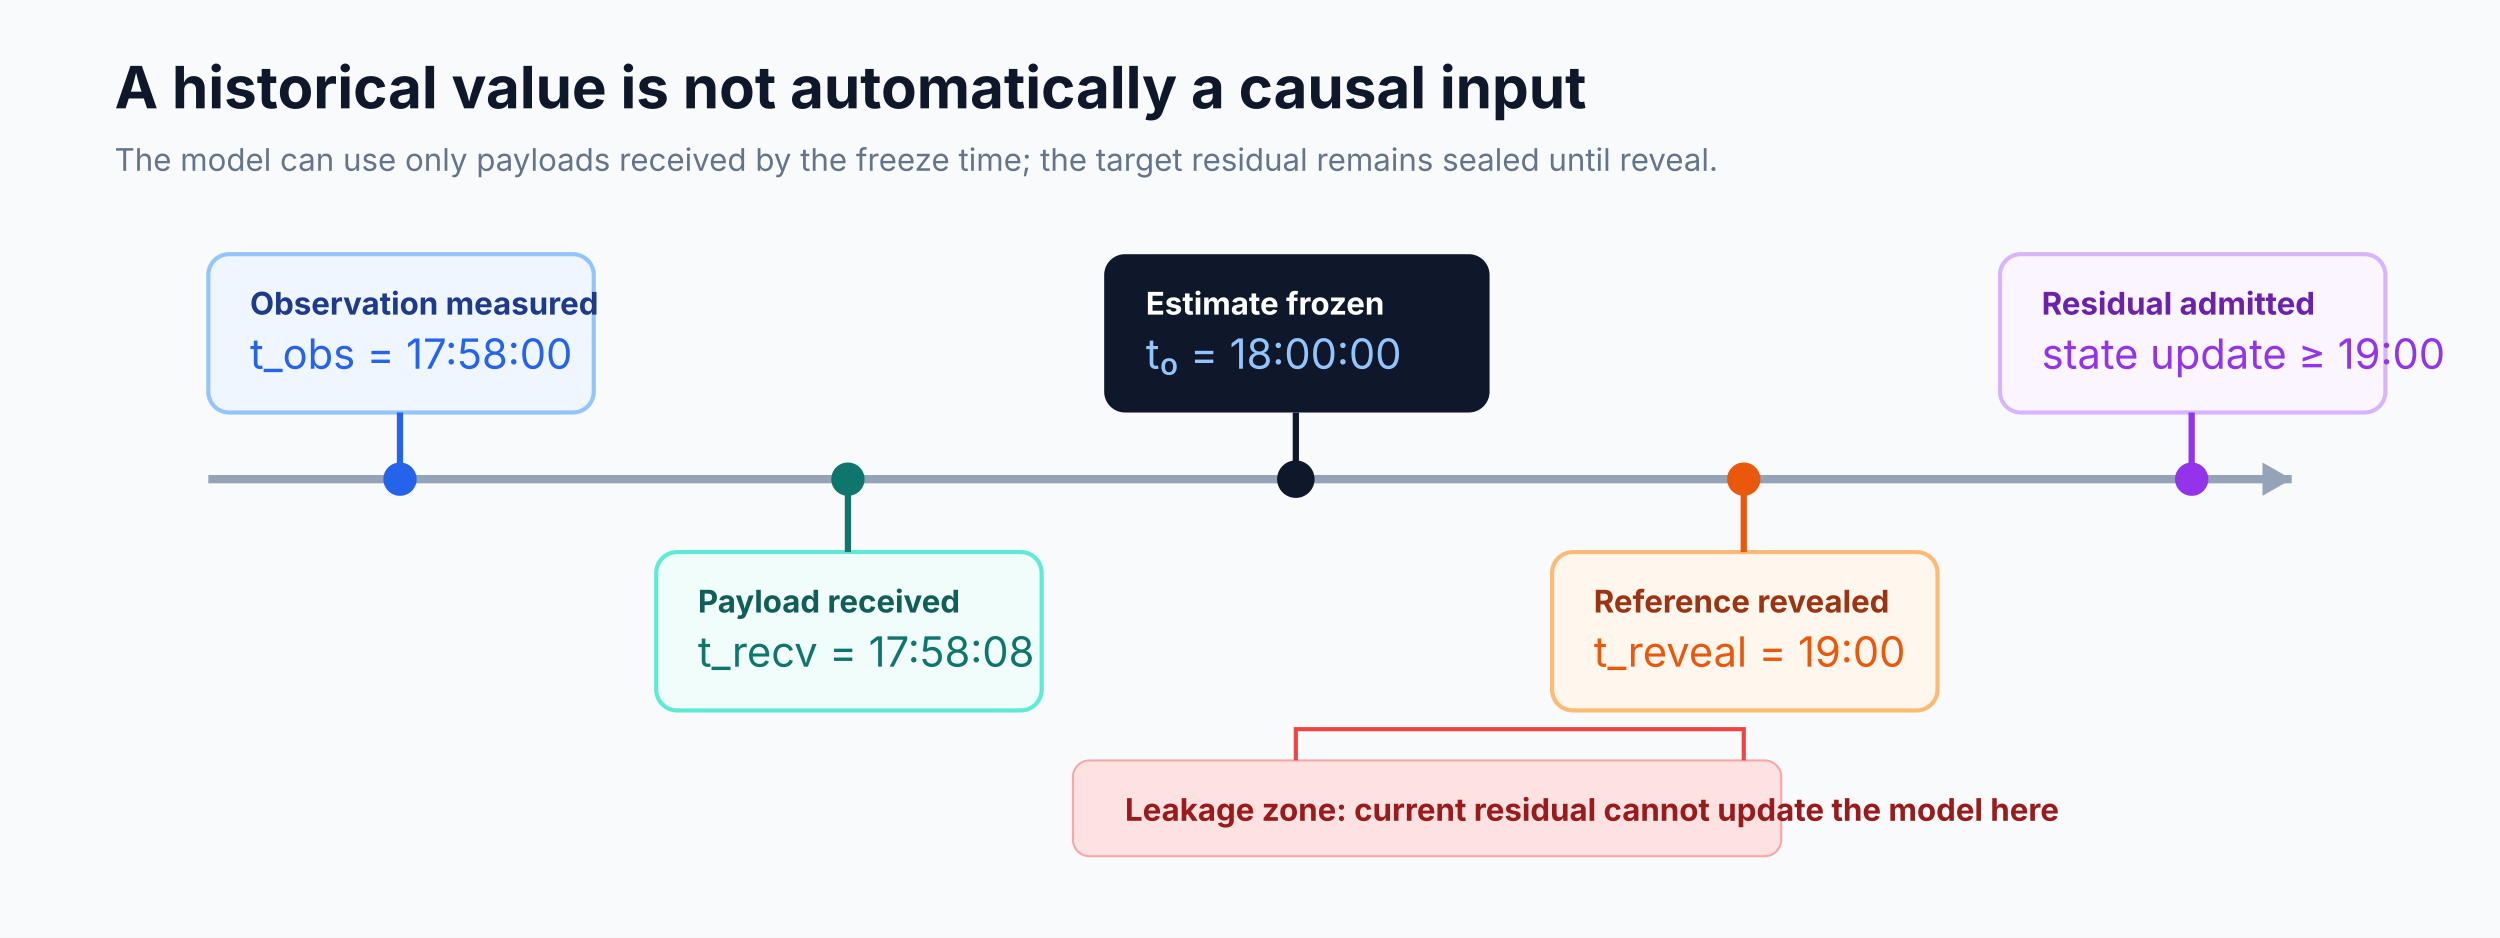
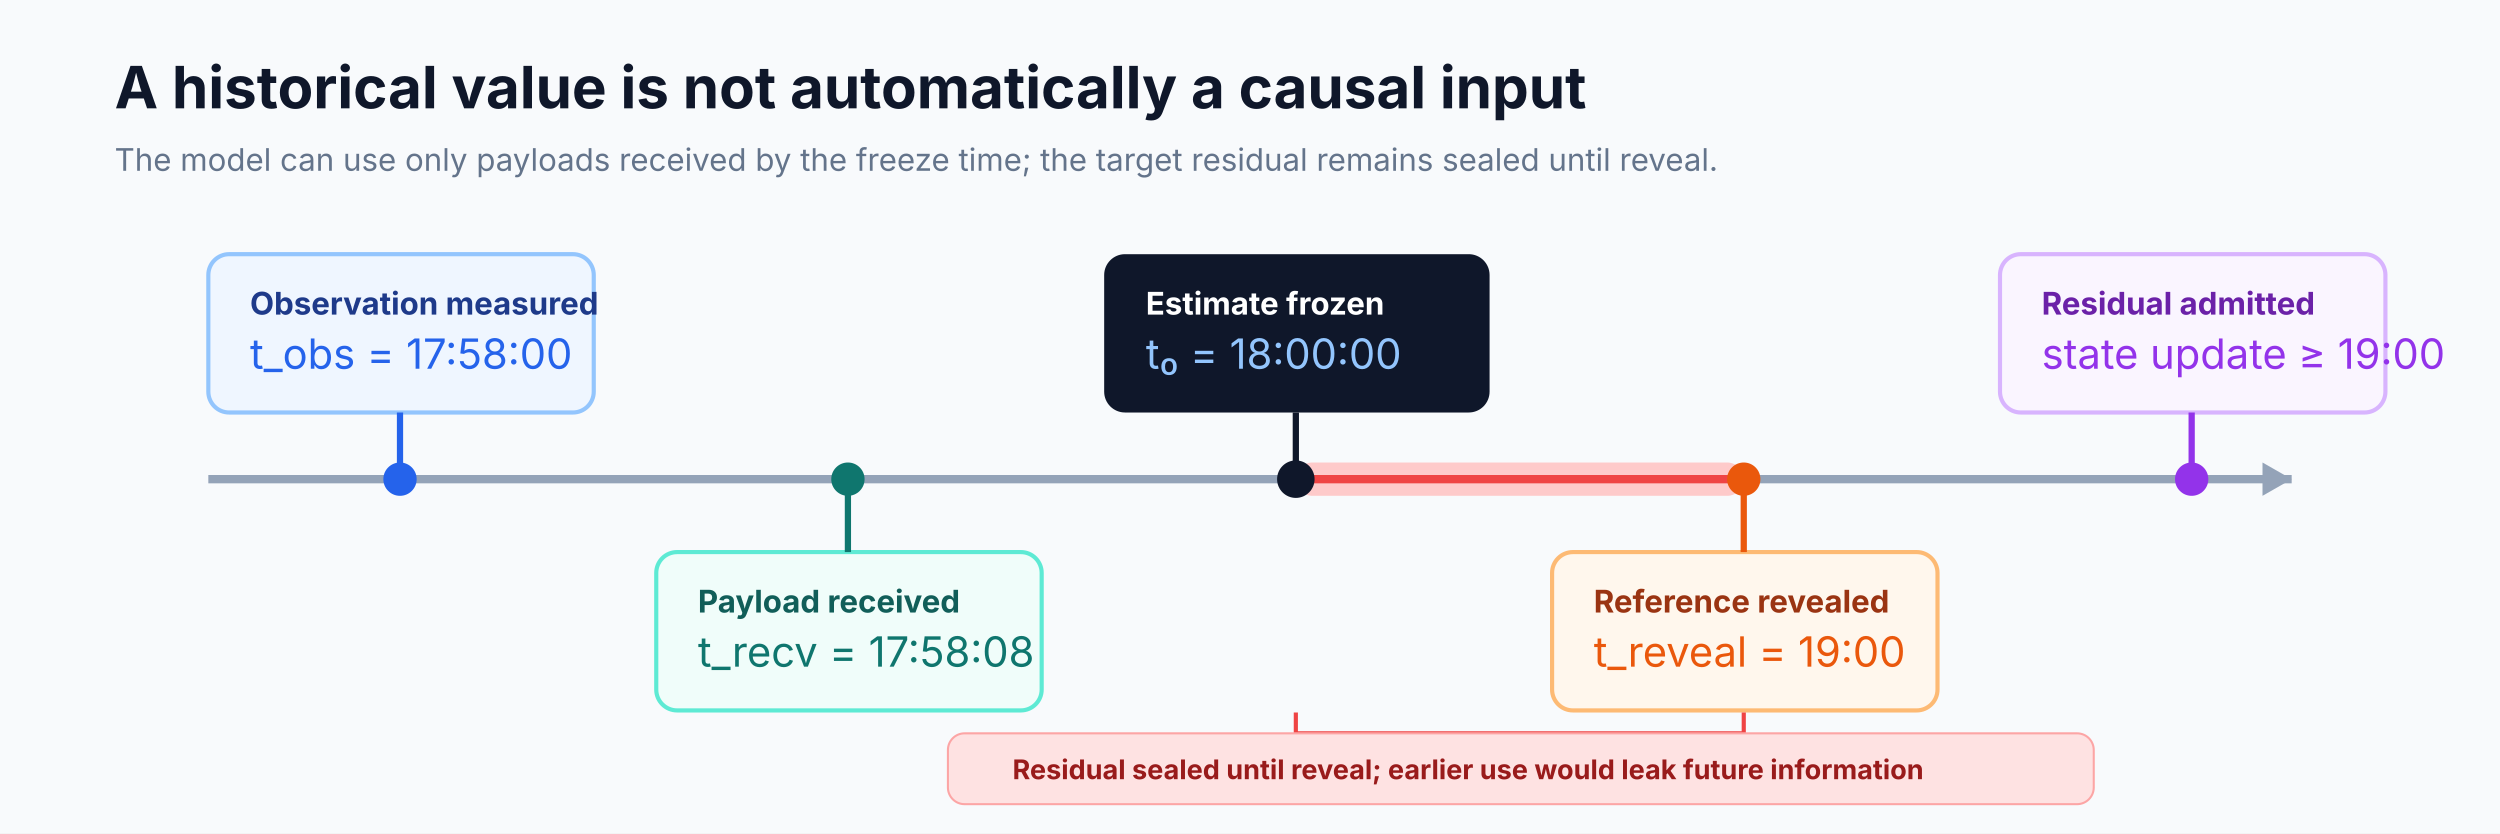
- <svg xmlns="http://www.w3.org/2000/svg" width="1200" height="450" viewBox="0 0 1200 450" role="img" aria-labelledby="title desc">
-   <rect width="1200" height="450" fill="#f8fafc" />
+ <svg xmlns="http://www.w3.org/2000/svg" width="1200" height="400" viewBox="0 0 1200 400" role="img" aria-labelledby="title desc">
+   <rect width="1200" height="400" fill="#f8fafc" />
  <text x="55" y="52" font-family="Inter,Arial,sans-serif" font-size="28" font-weight="700" fill="#0f172a">A historical value is not automatically a causal input</text>
  <text x="55" y="82" font-family="Inter,Arial,sans-serif" font-size="15" fill="#64748b">The model can use only payloads received by the freeze time; the target residual remains sealed until reveal.</text>
  <g font-family="Inter,Arial,sans-serif">
    <line x1="100" y1="230" x2="1100" y2="230" stroke="#94a3b8" stroke-width="4" />
+     <rect x="622" y="222" width="215" height="16" rx="8" fill="#fecaca" />
+     <line x1="622" y1="230" x2="837" y2="230" stroke="#ef4444" stroke-width="4" />
    <path d="M1100 230 l-14 -8 v16 z" fill="#94a3b8" />
    <rect x="100" y="122" width="185" height="76" rx="10" fill="#eff6ff" stroke="#93c5fd" stroke-width="2" />
    <text x="120" y="151" font-size="15" font-weight="700" fill="#1e3a8a">Observation measured</text>
    <text x="120" y="177" font-size="20" fill="#2563eb">t_obs = 17:58:00</text>
    <line x1="192" y1="198" x2="192" y2="230" stroke="#2563eb" stroke-width="3" />
    <circle cx="192" cy="230" r="8" fill="#2563eb" />
    <rect x="315" y="265" width="185" height="76" rx="10" fill="#f0fdfa" stroke="#5eead4" stroke-width="2" />
    <text x="335" y="294" font-size="15" font-weight="700" fill="#115e59">Payload received</text>
    <text x="335" y="320" font-size="20" fill="#0f766e">t_recv = 17:58:08</text>
    <line x1="407" y1="230" x2="407" y2="265" stroke="#0f766e" stroke-width="3" />
    <circle cx="407" cy="230" r="8" fill="#0f766e" />
    <rect x="530" y="122" width="185" height="76" rx="10" fill="#0f172a" />
    <text x="550" y="151" font-size="15" font-weight="700" fill="#ffffff">Estimate frozen</text>
    <text x="550" y="177" font-size="20" fill="#93c5fd">t₀ = 18:00:00</text>
    <line x1="622" y1="198" x2="622" y2="230" stroke="#0f172a" stroke-width="3" />
    <circle cx="622" cy="230" r="9" fill="#0f172a" />
    <rect x="745" y="265" width="185" height="76" rx="10" fill="#fff7ed" stroke="#fdba74" stroke-width="2" />
    <text x="765" y="294" font-size="15" font-weight="700" fill="#9a3412">Reference revealed</text>
    <text x="765" y="320" font-size="20" fill="#ea580c">t_reveal = 19:00</text>
    <line x1="837" y1="230" x2="837" y2="265" stroke="#ea580c" stroke-width="3" />
    <circle cx="837" cy="230" r="8" fill="#ea580c" />
    <rect x="960" y="122" width="185" height="76" rx="10" fill="#faf5ff" stroke="#d8b4fe" stroke-width="2" />
    <text x="980" y="151" font-size="15" font-weight="700" fill="#6b21a8">Residual admitted</text>
    <text x="980" y="177" font-size="20" fill="#9333ea">state update ≥ 19:00</text>
    <line x1="1052" y1="198" x2="1052" y2="230" stroke="#9333ea" stroke-width="3" />
    <circle cx="1052" cy="230" r="8" fill="#9333ea" />
-     <rect x="515" y="365" width="340" height="46" rx="8" fill="#fee2e2" stroke="#fca5a5" />
-     <text x="540" y="394" font-size="15" font-weight="700" fill="#991b1b">Leakage zone: current residual cannot update the model here</text>
-     <path d="M622 365 V350 H837 V365" fill="none" stroke="#ef4444" stroke-width="2" />
+     <path d="M622 342 V352 H837 V342" fill="none" stroke="#ef4444" stroke-width="2" />
+     <rect x="455" y="352" width="550" height="34" rx="8" fill="#fee2e2" stroke="#fca5a5" />
+     <text x="486" y="374" font-size="13" font-weight="700" fill="#991b1b">Residual sealed until reveal; earlier use would leak future information</text>
  </g>
</svg>
